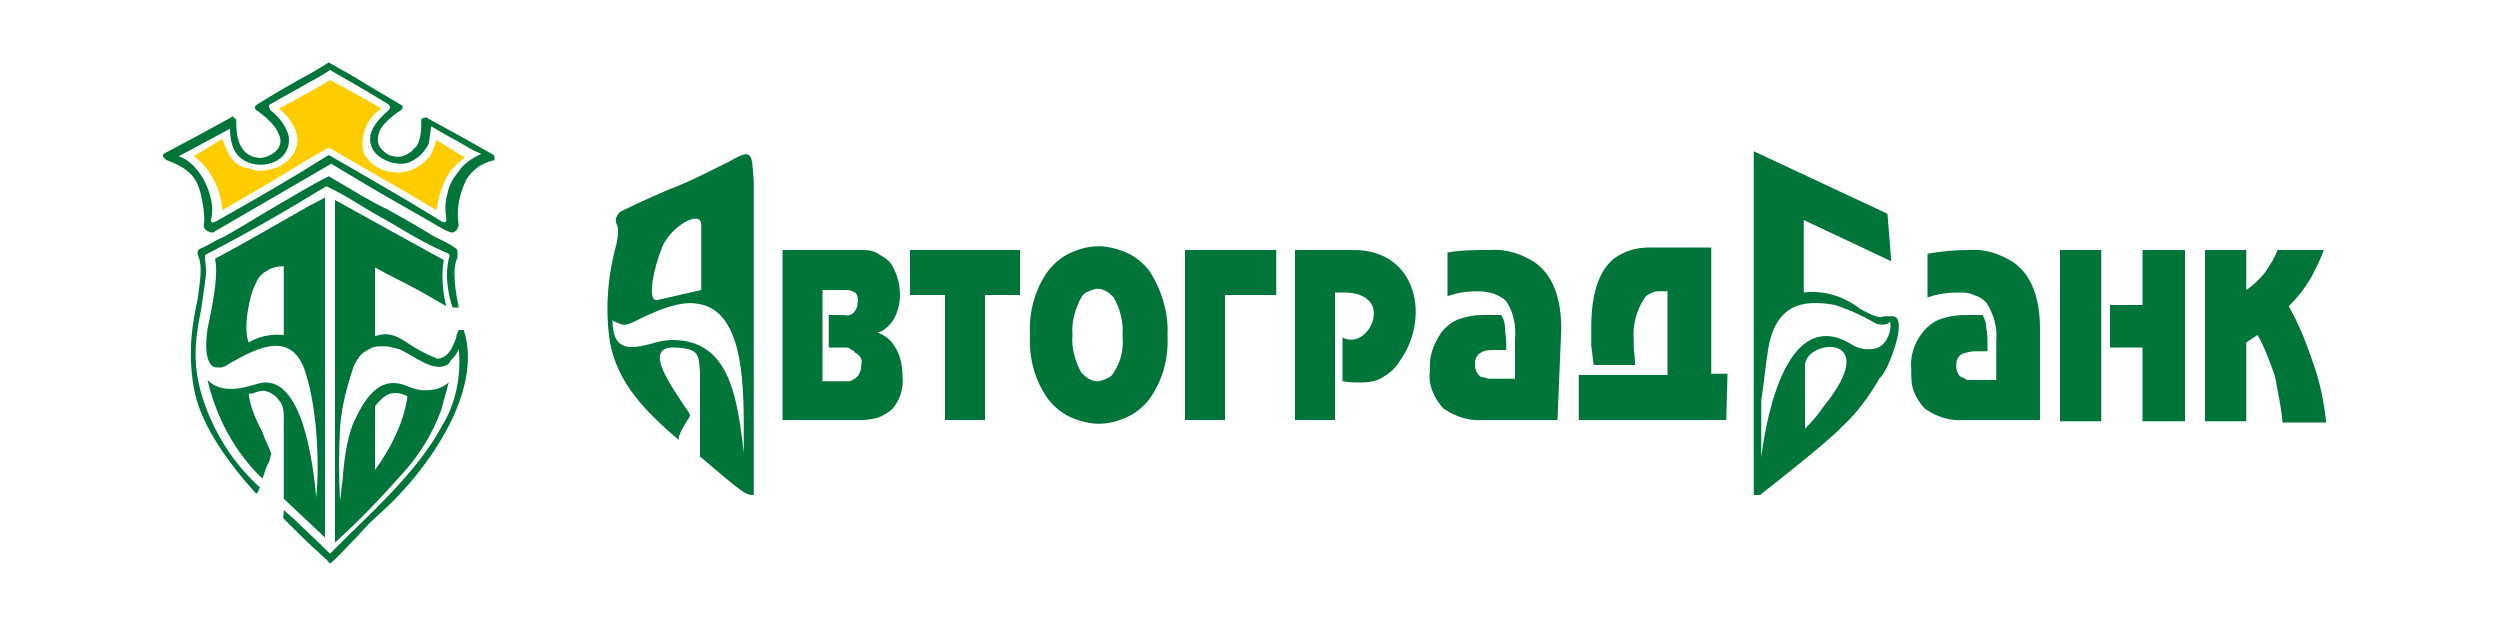
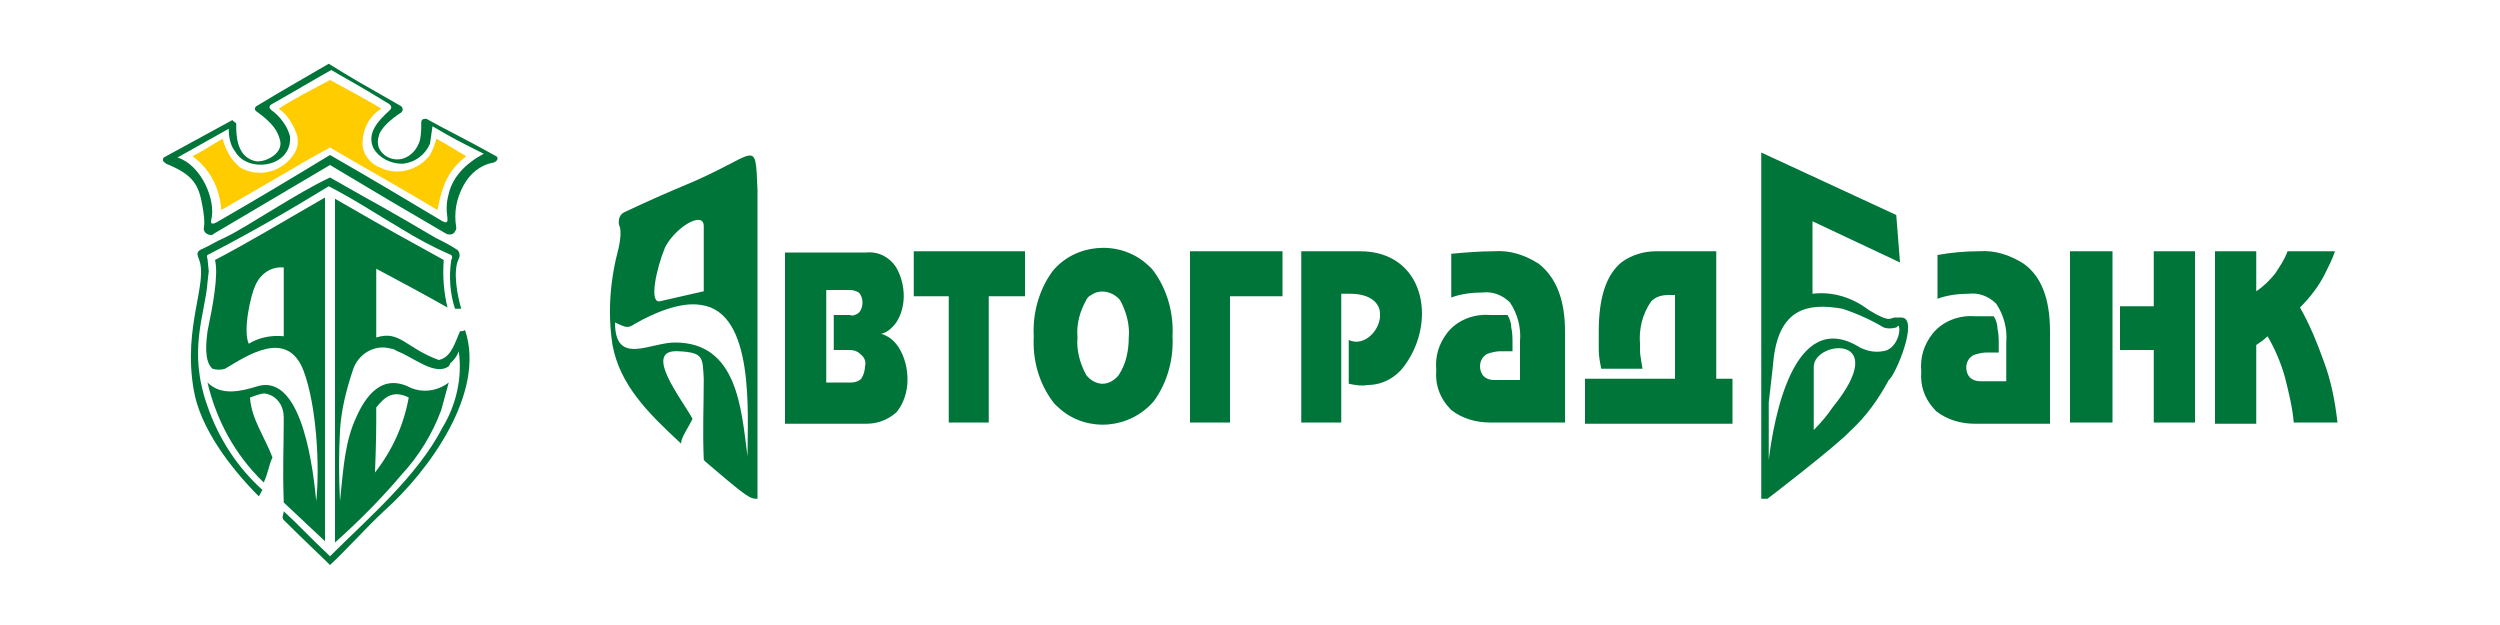
- <svg xmlns="http://www.w3.org/2000/svg" viewBox="0 0 200 50">
-   <g fill="#00753a">
-     <path d="M138.1 33.6h-11.8V30h7.1v-6.7h-.5c-.3 0-.5 0-.7.1s-.5.2-.6.4c-.7 1-1 2.2-.9 3.4v.6c0 .3.1.7.1 1.2v.2h-3.3c-.1-.5-.1-1-.2-1.5v-1-.5c0-2.7.6-4.5 1.8-5.5.8-.6 1.8-.9 2.8-.9h5v10.1h1.3l-.1 3.7zM124.6 33.6h-6c-1.1.1-2.2-.3-3.1-.9-.4-.4-.7-.9-.9-1.4-.2-.5-.3-1.1-.2-1.7-.1-1.1.3-2.1.9-3 .4-.5.9-.9 1.5-1.1.6-.2 1.2-.3 1.9-.3h1.4c.2.3.3.7.3 1 0 .4.1.8.1 1.3v.5h-1c-.3 0-.7 0-1 .2-.2.1-.3.2-.4.4-.1.2-.1.4-.1.6 0 .3.1.6.3.8.1.1.2.2.4.2s.3.1.4.1h2.1v-3.1c.1-1.1-.1-2.2-.7-3.1-.3-.3-.7-.5-1-.6s-.8-.2-1.2-.2c-.9 0-1.7.1-2.5.4v-3.5c1.1-.2 2.2-.2 3.4-.2 1.3-.1 2.5.3 3.6 1 1.4 1 2.1 2.8 2.1 5.3l-.3 7.3zM110.6 30.2c.5-.3 1-.7 1.3-1.2 2.6-3.5 1.5-9-3.6-9h-4.7v13.6h3.2V23.4h.7c1.7 0 2.4.8 2.4 1.6.1 1.2-1.2 2.7-2.5 2v3.5c.5.1 1 .1 1.5.1.6 0 1.2-.1 1.7-.4zM102.1 23.6H98v10h-3.2V20h7.3zM81.6 23.6h-2.8v10h-3.2v-10h-2.8V20h8.8zM39.5 12.4c-.9-.5-1.6-.9-2.3-1.3-1.1-.6-2-1.1-3.1-1.7-.3 0-.4.1-.4.2 0 .5 0 .9-.1 1.4-.1.4-.2.7-.5.9-.2.3-.6.5-.9.6-.4.1-.8 0-1.1-.1-.3-.2-.6-.4-.8-.8-.1-.3-.1-.6 0-.9.1-.6 1-1.4 1.8-1.9.1-.1.2-.3 0-.4-1.2-.7-2-1.2-2.7-1.6-1.1-.7-1.7-1-3.1-1.8l-1.5.9c-1.3.7-2.7 1.5-4.3 2.5-.2.2-.1.3 0 .4 1.4 1 1.7 1.6 1.9 2.2.3 1.1-1.2 1.8-1.9 1.6-1.6-.3-1.6-2.2-1.6-2.9v-.1c0-.1-.1-.1-.2-.2l-.1-.1-.3.2c-2.2 1.2-3.1 1.7-5.2 2.8-.2.2.1.4.2.5 2.2.8 2.6 1.7 2.9 3.4.1.6.2 1.2.1 1.8 0 .1 0 .2.1.3 0 .1.1.1.2.2.1 0 .2.1.3.1.1 0 .2 0 .3-.1l9.3-5.4c3.8 2.3 4.9 2.9 7.7 4.5.5.3 1 .6 1.6.9.1 0 .2.1.3.1.1 0 .2 0 .3-.1.1 0 .1-.1.2-.2 0-.1.1-.2.1-.3-.2-1.1 0-2.3.5-3.4.2-.5.6-.9 1-1.2.4-.3.9-.5 1.4-.6-.1.1 0-.3-.1-.4zm-2.8 1.3c-.4.5-.8 1.1-.9 1.8-.2.6-.2 1.3-.1 2 0 .2 0 .4-.4.2-1.1-.7-2-1.2-2.8-1.7-1.9-1.1-3.4-2-6.2-3.6-3.2 2-5.8 3.5-9 5.3-.2.1-.5.2-.4-.2.4-1.6-.8-4.4-2.6-5l4.1-2.2c0 .6.1 1.3.4 1.8 1 1.8 4.6 1.3 4.3-1.2-.2-.8-.8-1.6-1.5-2.1v-.1c-.1-.1-.2-.3.1-.4 1-.6 2-1.1 3-1.7.6-.3 1.1-.6 1.7-1 1 .6 2 1.1 4.6 2.7.3.2.2.4.1.5-1 .9-1.9 1.9-1.3 3.1.2.4.6.7 1 .9.4.2.8.3 1.3.3s.9-.2 1.3-.5.7-.7.9-1.1l.2-1.4c1.3.8 1.8 1 2.8 1.6.3.2.7.4 1.2.6-.8.4-1.4.8-1.8 1.4zM91.9 21.6c-.5-.6-1.1-1.1-1.8-1.4s-1.5-.5-2.2-.5c-.8 0-1.5.2-2.2.5-.7.3-1.3.8-1.8 1.4-1.1 1.5-1.6 3.3-1.5 5.2-.1 1.9.4 3.7 1.5 5.2.5.6 1.1 1.1 1.8 1.4.7.3 1.5.5 2.2.5.8 0 1.5-.2 2.2-.5.7-.3 1.3-.8 1.8-1.4 1.1-1.5 1.6-3.3 1.5-5.2.1-1.8-.5-3.7-1.5-5.2zm-2.8 8.2c-.1.2-.3.4-.6.5-.2.1-.5.2-.7.2-.3 0-.5-.1-.7-.2-.2-.1-.4-.3-.6-.5-.5-.9-.8-2-.7-3-.1-1 .2-2.1.7-3 .1-.2.3-.4.6-.5s.5-.2.7-.2c.3 0 .5.1.7.2.2.1.4.3.6.5.5.9.8 2 .7 3 .1 1.1-.1 2.1-.7 3zM72.2 30.1c0-.9-.2-1.8-.7-2.5-.3-.5-.8-.8-1.3-1 .5-.1.9-.5 1.2-.9.4-.6.6-1.4.6-2.1 0-.8-.2-1.6-.6-2.3-.2-.4-.6-.7-1-.9-.4-.3-.8-.4-1.3-.4h-6.5v13.6H69c.4 0 .9-.1 1.3-.2.4-.2.8-.4 1.1-.7.6-.7.9-1.6.8-2.6zm-3.3-.9c0 .3-.1.7-.3.9-.1.1-.2.2-.4.3-.1.1-.3.1-.4.1h-2v-7.3h1.9c.3 0 .5.1.7.2.1.1.2.2.2.4 0 .1.1.3 0 .4 0 .2 0 .3-.1.5s-.2.3-.3.4c-.2.1-.4.2-.6.1h-1.3v2.6h1.3c.1 0 .3 0 .4.1s.3.1.4.3c.5.3.6.6.5 1zM164.8 20h3.3v13.7h-3.3zM182.6 33.8h3.5c-.2-1.7-.5-3.3-1.1-4.9-.5-1.5-1.1-3-1.9-4.4.8-.8 1.5-1.7 2-2.7.3-.6.6-1.2.8-1.8h-3.7c-.2.6-.6 1.2-1 1.8-.4.5-.9 1-1.5 1.4V20h-3.3v13.7h3.3v-6.3l.9-.6c.6 1 1 2.2 1.4 3.3.2 1.2.5 2.4.6 3.7zM174.8 33.7h-3.4v-5.9h-2.6v-3.4h2.6V20h3.4zM157.2 33.6h6v-7.3c0-2.5-.7-4.3-2.1-5.3-1.1-.7-2.3-1.1-3.6-1-1.1 0-2.2.1-3.3.3v3.5c.8-.3 1.7-.4 2.5-.4.4 0 .8 0 1.2.2.4.1.7.3 1 .6.6.9.9 2 .8 3.1v3.1h-2.1c-.2 0-.3 0-.4-.1-.1-.1-.3-.1-.4-.2-.2-.2-.3-.5-.3-.8 0-.2 0-.4.1-.6.1-.2.2-.3.4-.4.3-.1.7-.2 1-.2h1v-.6c0-.4 0-.8-.1-1.3 0-.3-.1-.7-.3-1h-1.4c-.6 0-1.3.1-1.9.3-.6.2-1.1.6-1.5 1.1-.7.9-1 1.9-.9 3 0 .6 0 1.2.2 1.7s.5 1 .9 1.4c1 .7 2.1 1 3.2.9z" />
-     <path d="M15.9 20.6c-.1-.3-.2-.5.1-.7.3-.1.6-.3 1-.5.3-.2.6-.3 1-.5.7-.4 1.9-1.1 3.2-1.9 1.7-1 3.7-2.2 5.1-2.9 2.4 1.4 3.3 2 4.6 2.6.9.5 2 1.1 3.8 2.2.6.3 1.3.6 1.8 1 .1.1.1.2.1.3v.4c-.5 1-.1 3 .1 4h-.5c-.4-1.3-.6-2.6-.3-3.9.1-.2.1-.3 0-.4-1.4-.6-2.7-1.3-4-2.1-1-.6-1.8-1-2.6-1.5-1-.6-1.9-1.2-3.2-1.8-3.1 1.9-6.4 3.8-9.7 5.5v.3l.1 1-.1.9-.3 2.1c-.4 2.1-.9 4.4.3 7.7.9 2.5 2.4 4.8 4.4 6.6 0 0-.1.1-.1.2s-.1.2-.2.3c-2.1-2.3-4.5-5.5-5-8.5-.5-2.9-.1-5.2.3-7 .2-1.5.4-2.6.1-3.4z" />
-     <path d="M24.5 16.6c-3 1.7-4.5 2.6-7.3 4.1.3 1.2-.2 3.8-.6 5.6-.1.8-.3 2.4.4 3 .2.1.3.1.5.1s.3 0 .5-.1.3-.2.5-.3c1.8-1 4.6-2.6 5.8.4 1 2.7 1.3 7.3 1 10.4-.2-2.1-1-10.2-4.7-9.1-1.3.4-2.9.8-4-.3.7 3 2.2 5.8 4.4 7.9.2-.6.3-1 .5-1.3.1-.2.1-.4.2-.7-.2-.6-.5-1.1-.7-1.7-.5-1-1-2-1.1-3.1.1 0 .3 0 .5-.1.3-.1.7-.2.9-.1.4.1.8.4 1 .7.3.3.4.8.4 1.2v6.7L26 43V15.8c-.5.3-1 .5-1.5.8zm-1.8 10.2c-1-.1-2 .1-2.8.6-.5-1.1.1-3.9.5-4.6.2-.5.5-.9.9-1.1.4-.3.9-.4 1.4-.4v5.5z" />
-     <path d="M37.1 26.4h-.4c-.1.2-.2.4-.2.6-.3.8-.6 1.6-1.5 1.7-1-.4-1.7-.8-2.3-1.2-.9-.6-1.6-1-2.7-.6v-5.5c.9.5 1.5.8 2.1 1.1 1.2.6 1.9 1 3.6 2-.3-1.2-.4-2.5-.2-3.7-2.9-1.6-4.2-2.3-8.7-4.8v27.4c1.9-1.7 3.6-3.5 5.3-5.4 1.4-1.5 2.5-3.3 3.2-5.2l.6-2.2c-.5.4-1 .6-1.6.6-.6.1-1.2-.1-1.7-.3-2.3-1-3.5 1.1-4.4 3.1-.5 1.4-.7 3-.8 4.5-.1.5-.1 1.1-.2 1.5-.1-1.9-.1-3.8 0-5.7.1-1.6.5-3.2 1-4.7.1-.4.3-.7.5-1 .2-.3.5-.5.9-.7.3-.2.7-.2 1.1-.2.4 0 .7.1 1.1.2.4.1.8.4 1.2.6 1 .6 2.1 1.2 2.9.6 0 0 0-.1.1-.1 0-.1 0-.1.1-.2.3-.3.5-.6.6-.9.2 2.1-.2 4.3-1.3 6.1-1.7 3.2-4.7 6.1-7.5 8.8l-1.5 1.5c-1.3-1.3-2.1-2-2.8-2.7-.3-.3-.6-.5-.9-.8v.2c0 .2-.1.4 0 .5 1.2 1.2 2 2 2.8 2.7.3.3.7.6.9.9.7-.6 1.4-1.4 2.1-2.1.7-.8 1.4-1.5 2.2-2.2 3.5-3.2 8-9.5 6.4-14.4zM30 37.6v-5.1c.7-.9 1.4-1.4 2.6-.8-.3 2.1-1.3 4.1-2.6 5.9zM59.9 12.4c-.3-.2-.8.1-1.7.6-.9.4-2.1 1.1-3.8 1.8-.2.1-.5.2-1 .4-.9.4-2.3 1-3.7 1.7-.2.1-.3.3-.4.5-.1.2 0 .5.1.7.1.5 0 1-.1 1.5-.7 2.5-.9 5.2-.5 7.8.6 3.2 2.7 5.4 5.5 7.8-.1-.3.4-1.1.7-1.6.1-.1.2-.3.2-.4-.1-.3-.4-.6-.7-1.1-1.2-1.8-2.9-4.4-.5-4.3 1.9.1 1.9.5 2 2V36.5s0 .1.1.1c3.5 3 3.6 3 4.2 3V15.1v-.6c-.1-1.3-.1-1.9-.4-2.1zM53 19.7c.7-1.6 3.1-3 3.1-1.7v5.2l-3.5.8c-.9.2-.3-2.6.4-4.3zm6.5 16.7v-.1c0-.3-.1-.6-.1-1-.5-3.6-1.1-8.1-5.6-8.1-.5 0-1.1.1-1.7.3-1.6.4-3.1.7-3.1-1.9l.1.1c.7.3.8.4 1.5.1 1.4-.7 3.6-1.8 5.2-1.5 3.9.5 3.7 7.2 3.7 11v1.1zM151.4 25.3h-.7c-.2.1-.5.2-1.9-.6-1.3-1-2.9-1.5-4.5-1.3v-5.8l7 3.3-.3-3.8-10.7-5v27.5h.5s5.4-4.2 6.6-5.5c1.2-1.1 2.2-2.5 3-3.9.5-.2 2.4-4.9 1-4.9zm-5.5 7.2c-.4.6-.9 1.2-1.5 1.8v-5.1c.1-2.1 6.3-2.6 1.5 3.3zm4-4.6c-.6.1-1.2 0-1.7-.3-5.2-3.3-6.9 5.7-7.3 9V32s.1-.6.2-1.4c.1-.8.2-1.7.3-2.3.5-3.9 2.7-4.4 5.4-3.9 1.2.4 2.3.9 3.3 1.5.3.1.6.1.9 0 0 0 .1 0 .1-.1.1 0 .1-.1.1-.1.2.7-.3 2.1-1.3 2.2z" />
-   </g>
-   <path fill="#fc0" d="M18.7 12.9c-.4-.5-.7-1.1-.9-1.8-.7.4-1.6 1-2.3 1.4.7.5 1.2 1.1 1.6 1.9.4.7.6 1.5.7 2.4 1.9-1.1 4-2.3 5.6-3.3.8-.5 2-1.2 2.9-1.7 2.9 1.7 5.6 3.2 8.6 5 .4-2.2 1-3.3 2.3-4.2-.7-.4-1.6-1-2.3-1.4-.1.5-.3.9-.5 1.3-.5.6-1.1 1-1.8 1.2-.7.2-1.5.1-2.2-.2-.4-.2-.7-.4-1-.8-.3-.3-.4-.7-.4-1.2s.1-1.1.4-1.6c.3-.5.6-.9 1.1-1.2-1.1-.7-3-1.7-4.1-2.3-1.1.7-3 1.7-4.1 2.3.6.4 1 1 1.3 1.6.1.3.2.6.2.9 0 .3-.1.6-.2.9-.2.4-.6.8-.9 1-.4.3-.8.4-1.3.5s-.9.1-1.4-.1c-.6-.1-1-.3-1.3-.6z" />
+ <svg xmlns="http://www.w3.org/2000/svg" version="1.1" id="Layer_1" x="0" y="0" viewBox="0 0 200 50" style="enable-background:new 0 0 200 50" xml:space="preserve">
+   <style>
+     .st0{fill:#00753a}
+   </style>
+   <path class="st0" d="m16.6 22.6.1-.9-.1-1s-.1-.2 0-.3c3.3-1.7 6.6-3.6 9.7-5.5 2.3 1.2 3.6 2.1 5.8 3.4 1.3.8 2.6 1.5 4 2.1.1.1.1.2 0 .4-.2 1.3-.1 2.7.3 3.9h.5c-.3-1-.7-3-.2-4 .1-.2.1-.5-.1-.7-.6-.4-1.2-.7-1.8-1-4.4-2.6-4.2-2.4-8.4-4.8-2.6 1.2-6.7 4-8.4 4.8-.7.3-1.3.7-2 1-.3.2-.2.4-.1.7.8 1.9-1.3 5.4-.4 10.5.5 3 2.9 6.2 5.2 8.5.1-.1.2-.4.3-.5-2-1.8-3.5-4.1-4.4-6.7-1.6-4.5-.2-7.3 0-9.9zM165.6 20.1h3.4v13.7h-3.4zM184 24.6c.8-.8 1.5-1.7 2-2.7.3-.6.6-1.2.8-1.8H183c-.2.6-.6 1.2-1 1.8-.4.5-.9 1-1.5 1.4v-3.2h-3.3v13.8h3.3v-6.3c.3-.2.6-.4.9-.7.6 1 1.1 2.2 1.4 3.3.3 1.2.6 2.4.7 3.6h3.5c-.2-1.7-.5-3.3-1.1-4.9-.5-1.4-1.1-2.9-1.9-4.3zM172.3 24.5h-2.7V28h2.7v5.8h3.3V20.1h-3.3zM161.9 21.1c-1.1-.7-2.3-1.1-3.6-1-1.1 0-2.2.1-3.3.3v3.5c.8-.3 1.7-.4 2.5-.4.8-.1 1.6.2 2.2.8.6.9.9 2 .8 3.1v3.1h-2.1c-.3 0-.6-.1-.8-.3-.2-.2-.3-.5-.3-.8 0-.4.2-.8.6-1 .3-.1.7-.2 1-.2h1v-.6c0-.4 0-.9-.1-1.3 0-.3-.1-.7-.3-1H158c-1.3-.1-2.6.4-3.4 1.4-.7.9-1 1.9-.9 3-.1 1.2.3 2.3 1.2 3.2.9.7 2 1 3.1 1h6v-7.4c0-2.6-.7-4.4-2.1-5.4zM137.5 20.1h-5c-1 0-2 .3-2.8.9-1.2 1-1.8 2.8-1.8 5.5V28c0 .5.1 1 .2 1.5h3.3c-.1-.7-.2-1.1-.2-1.4v-.6c-.1-1.2.2-2.4.9-3.4.4-.4.9-.5 1.4-.5h.5v6.7h-7.2v3.6h11.8v-3.6h-1.3V20.1zM123.1 21.1c-1.1-.7-2.3-1.1-3.6-1-1.1 0-2.3.1-3.4.2v3.5c.8-.3 1.7-.4 2.5-.4.8-.1 1.6.2 2.2.8.6.9.9 2 .8 3.1v3.1h-2.1c-.3 0-.6-.1-.8-.3-.2-.2-.3-.5-.3-.8 0-.4.2-.8.6-1 .3-.1.7-.2 1-.2h1v-.6c0-.4 0-.9-.1-1.3 0-.3-.1-.7-.3-1h-1.4c-1.3-.1-2.6.4-3.4 1.4-.7.9-1 1.9-.9 3-.1 1.2.3 2.3 1.2 3.2.9.7 2 1 3.1 1h6v-7.3c0-2.5-.7-4.3-2.1-5.4zM108.8 20.1h-4.7v13.7h3.2V23.5h.7c1.7 0 2.4.8 2.4 1.6.1 1.2-1.2 2.7-2.5 2.1v3.5c.5.1 1 .2 1.5.1 1.2 0 2.3-.6 3-1.6 2.6-3.6 1.5-9.1-3.6-9.1zM95.2 33.8h3.2V23.7h4.2v-3.6h-7.4zM73.1 23.7h2.8v10.1h3.2V23.7H82v-3.6h-8.9zM92.3 21.7c-.2-.3-.5-.5-.7-.7-2.2-1.8-5.6-1.5-7.4.7-1.1 1.5-1.6 3.4-1.5 5.2-.1 1.9.4 3.7 1.5 5.2.2.3.5.5.7.7 2.2 1.8 5.5 1.5 7.4-.7 1.1-1.5 1.6-3.4 1.5-5.2.1-1.8-.4-3.7-1.5-5.2zM89.5 30c-.3.4-.8.7-1.3.7s-1-.3-1.3-.7c-.5-.9-.8-2-.7-3-.1-1.1.2-2.1.7-3 .1-.2.2-.3.4-.4.7-.5 1.7-.3 2.3.4.5.9.8 2 .7 3 0 1-.2 2.1-.8 3zM70.5 26.7c.5-.1.9-.5 1.2-.9.4-.6.6-1.4.6-2.1 0-.8-.2-1.6-.6-2.3-.5-.8-1.4-1.3-2.4-1.2h-6.5v13.7h6.5c.9 0 1.7-.3 2.4-.9.6-.7.9-1.7.9-2.6 0-.9-.2-1.8-.7-2.6-.4-.6-.8-.9-1.4-1.1zm-1.3 2.6c0 .3-.1.7-.3 1-.2.2-.5.3-.8.3h-2v-7.4H68c.3 0 .5.1.7.2.2.2.3.5.3.8 0 .3-.1.7-.4.9-.2.1-.4.2-.6.1h-1.3V28H68c.3 0 .6.1.8.3.4.3.5.7.4 1z" />
+   <path class="st0" d="M34.1 9.5c-.3 0-.4.1-.4.3 0 .5 0 .9-.1 1.4-.2.7-.7 1.3-1.4 1.5-.8.2-1.6-.2-1.9-.9-.1-.3-.1-.6 0-.9.1-.6 1-1.4 1.8-1.9.1-.1.2-.3 0-.5-3.5-2-3.7-2.1-5.8-3.4-1.7 1-3.5 2-5.8 3.4-.2.2-.1.3 0 .4 1.4 1 1.7 1.6 1.9 2.3.3 1.1-1.2 1.8-1.9 1.7-1.7-.3-1.6-2.4-1.6-3 0-.1-.3-.2-.3-.3-2.4 1.3-3.3 1.8-5.5 3-.2.3.1.4.2.5 2.2.9 2.6 1.7 2.9 3.4.1.6.2 1.2.1 1.8 0 .3.3.5.6.5.1 0 .1 0 .2-.1l9.3-5.5c4.5 2.7 5.2 3.1 9.3 5.5.2.1.6.1.7-.2.1-.1.1-.2.1-.3-.2-1.2 0-2.3.6-3.4.5-.9 1.3-1.6 2.4-1.8.3-.1.4-.4.2-.5-2.5-1.4-3.8-2-5.6-3zm1.8 6c-.2.7-.2 1.3-.1 2 0 .2 0 .4-.4.2-3.7-2.2-5-3-9-5.3-3.3 2-5.8 3.5-9.1 5.4-.2.1-.5.2-.4-.2.4-1.6-.8-4.4-2.7-5l4.1-2.3c0 .6.1 1.3.5 1.8 1 1.8 4.6 1.3 4.4-1.2-.2-.8-.8-1.6-1.5-2.1-.1-.1-.3-.3.1-.5 1.6-.9 3.1-1.8 4.7-2.7 1 .6 2 1.1 4.6 2.7.3.2.2.4.1.5-1 .9-1.9 1.9-1.3 3.1.5.8 1.4 1.2 2.3 1.2 1-.1 1.8-.7 2.2-1.6l.2-1.4c1.7 1 2.1 1.2 4.1 2.2-1.5.8-2.5 1.9-2.8 3.2z" />
+   <path class="st0" d="M21.3 31.5c.9.2 1.4 1 1.4 1.9 0 2.6-.1 3.9 0 6.8l3.3 3.1V15.8c-4 2.3-5.6 3.3-8.8 5 .3 1.2-.2 3.8-.6 5.7-.1.8-.3 2.4.4 3 .3.1.7.1 1 0 1.7-1 5-3.3 6.3.2 1 2.7 1.3 7.4 1 10.4-.2-2-1-10.3-4.7-9.2-1.3.4-2.9.8-4-.3.7 3 2.2 5.8 4.5 8 .4-.9.4-1.4.7-2-.6-1.6-1.7-3.1-1.8-4.8.3-.1 1-.4 1.3-.3zm1.4-4.6c-1-.1-2 .1-2.8.6-.5-1.1.2-4 .5-4.6.4-1 1.3-1.6 2.3-1.5v5.5z" />
+   <path class="st0" d="M36.8 26.5c-.4.9-.7 2.1-1.7 2.3-2.7-1-3.1-2.4-5-1.8v-5.5c2.8 1.5 3.2 1.7 5.7 3.1-.3-1.2-.4-2.5-.3-3.8-2.9-1.6-4.2-2.3-8.7-4.9v27.5c1.9-1.7 3.7-3.5 5.3-5.4 1.4-1.5 2.5-3.3 3.2-5.2l.6-2.2c-.9.7-2.2.9-3.3.3-2.3-1-3.6 1.1-4.4 3.2-.7 1.9-.8 4.2-1 6-.1-1.9-.1-3.8 0-5.7.1-1.6.5-3.2 1-4.7.4-1.4 1.8-2.2 3.1-1.8.2 0 .3.1.5.2 1.3.5 3 2 4.1 1.2.1-.1.1-.3.2-.3.3-.3.5-.6.6-.9.3 2.1-.2 4.3-1.3 6.1-2 3.9-6 7.3-9 10.3-1.8-1.7-2.5-2.5-3.7-3.6 0 .2-.2.5 0 .7 1.7 1.7 2.9 2.8 3.7 3.6 1.4-1.3 2.9-3 4.3-4.3 3.6-3.2 8.2-9.5 6.5-14.5-.1.1-.3.1-.4.1zm-6.7 6.1c.7-.9 1.4-1.4 2.6-.8-.4 2.2-1.3 4.2-2.7 6 .1-2.7.1-3.3.1-5.2zM54.6 14.9c-.5.2-2.6 1.1-4.7 2.1-.4.2-.5.8-.3 1.2.1.5 0 1.1-.1 1.6-.7 2.6-.9 5.2-.5 7.8.6 3.2 2.8 5.4 5.5 7.9-.1-.4.7-1.5.9-2-.8-1.5-4.1-5.6-1.1-5.4 2 .1 1.9.5 2 2.2 0 2.1-.1 4.3 0 6.4 0 .1 0 .1.1.2 3.5 3 3.6 3 4.2 3V15.2c-.2-4.4.1-2.8-6-.3zm-1.4 4.9c.8-1.6 3.1-3 3.1-1.7v5.2l-3.5.8c-.9.2-.3-2.6.4-4.3zm6.6 16.8v-.1c-.5-3.8-.8-9.1-5.8-9.1-2 0-4.8 1.9-4.8-1.6.9.4 1 .5 1.6.1 1.4-.8 3.6-1.8 5.3-1.5 4.3.6 3.7 8.7 3.7 12.2-.1-.1-.1 0 0 0zM152.1 25.4h-.5c-.4 0-.3.5-2.1-.6-1.3-1-2.9-1.5-4.5-1.3v-5.8l7 3.3-.3-3.8-10.8-5v27.7h.5s5.5-4.2 6.7-5.5c1.2-1.1 2.2-2.5 3-4 .5-.3 2.5-5 1-5zm-5.5 7.2c-.4.6-.9 1.2-1.5 1.8v-5.1c.1-2.1 6.3-2.6 1.5 3.3zm4-4.5c-.6.1-1.2 0-1.8-.3-5.3-3.3-6.9 5.7-7.3 9v-4.6c0-.1.3-2.5.4-3.6.5-3.9 2.7-4.4 5.5-3.9 1.2.4 2.3.9 3.3 1.5.3.1.6.1 1 0 .1-.1.2-.2.2-.1.2.4-.2 1.9-1.3 2z" />
+   <path d="M18.7 12.9c-.4-.5-.7-1.1-.9-1.8-.7.4-1.6 1-2.4 1.4 1.4 1 2.2 2.6 2.3 4.3 1.9-1.1 4-2.3 5.7-3.3.8-.5 2.1-1.2 3-1.7 2.9 1.7 5.6 3.2 8.6 5 .4-2.2 1-3.3 2.3-4.3-.7-.4-1.6-1-2.4-1.4-.1.5-.3.9-.5 1.3-.9 1.2-2.6 1.7-4 1-.8-.3-1.4-1.1-1.4-1.9 0-1.1.5-2.2 1.5-2.8-1.1-.7-3-1.7-4.1-2.3-1.1.6-3.1 1.6-4.1 2.3.6.4 1 1 1.3 1.7.3.6.3 1.2 0 1.8-.9 1.5-2.8 2.1-4.4 1.2l-.5-.5z" style="fill:#fc0" />
</svg>
